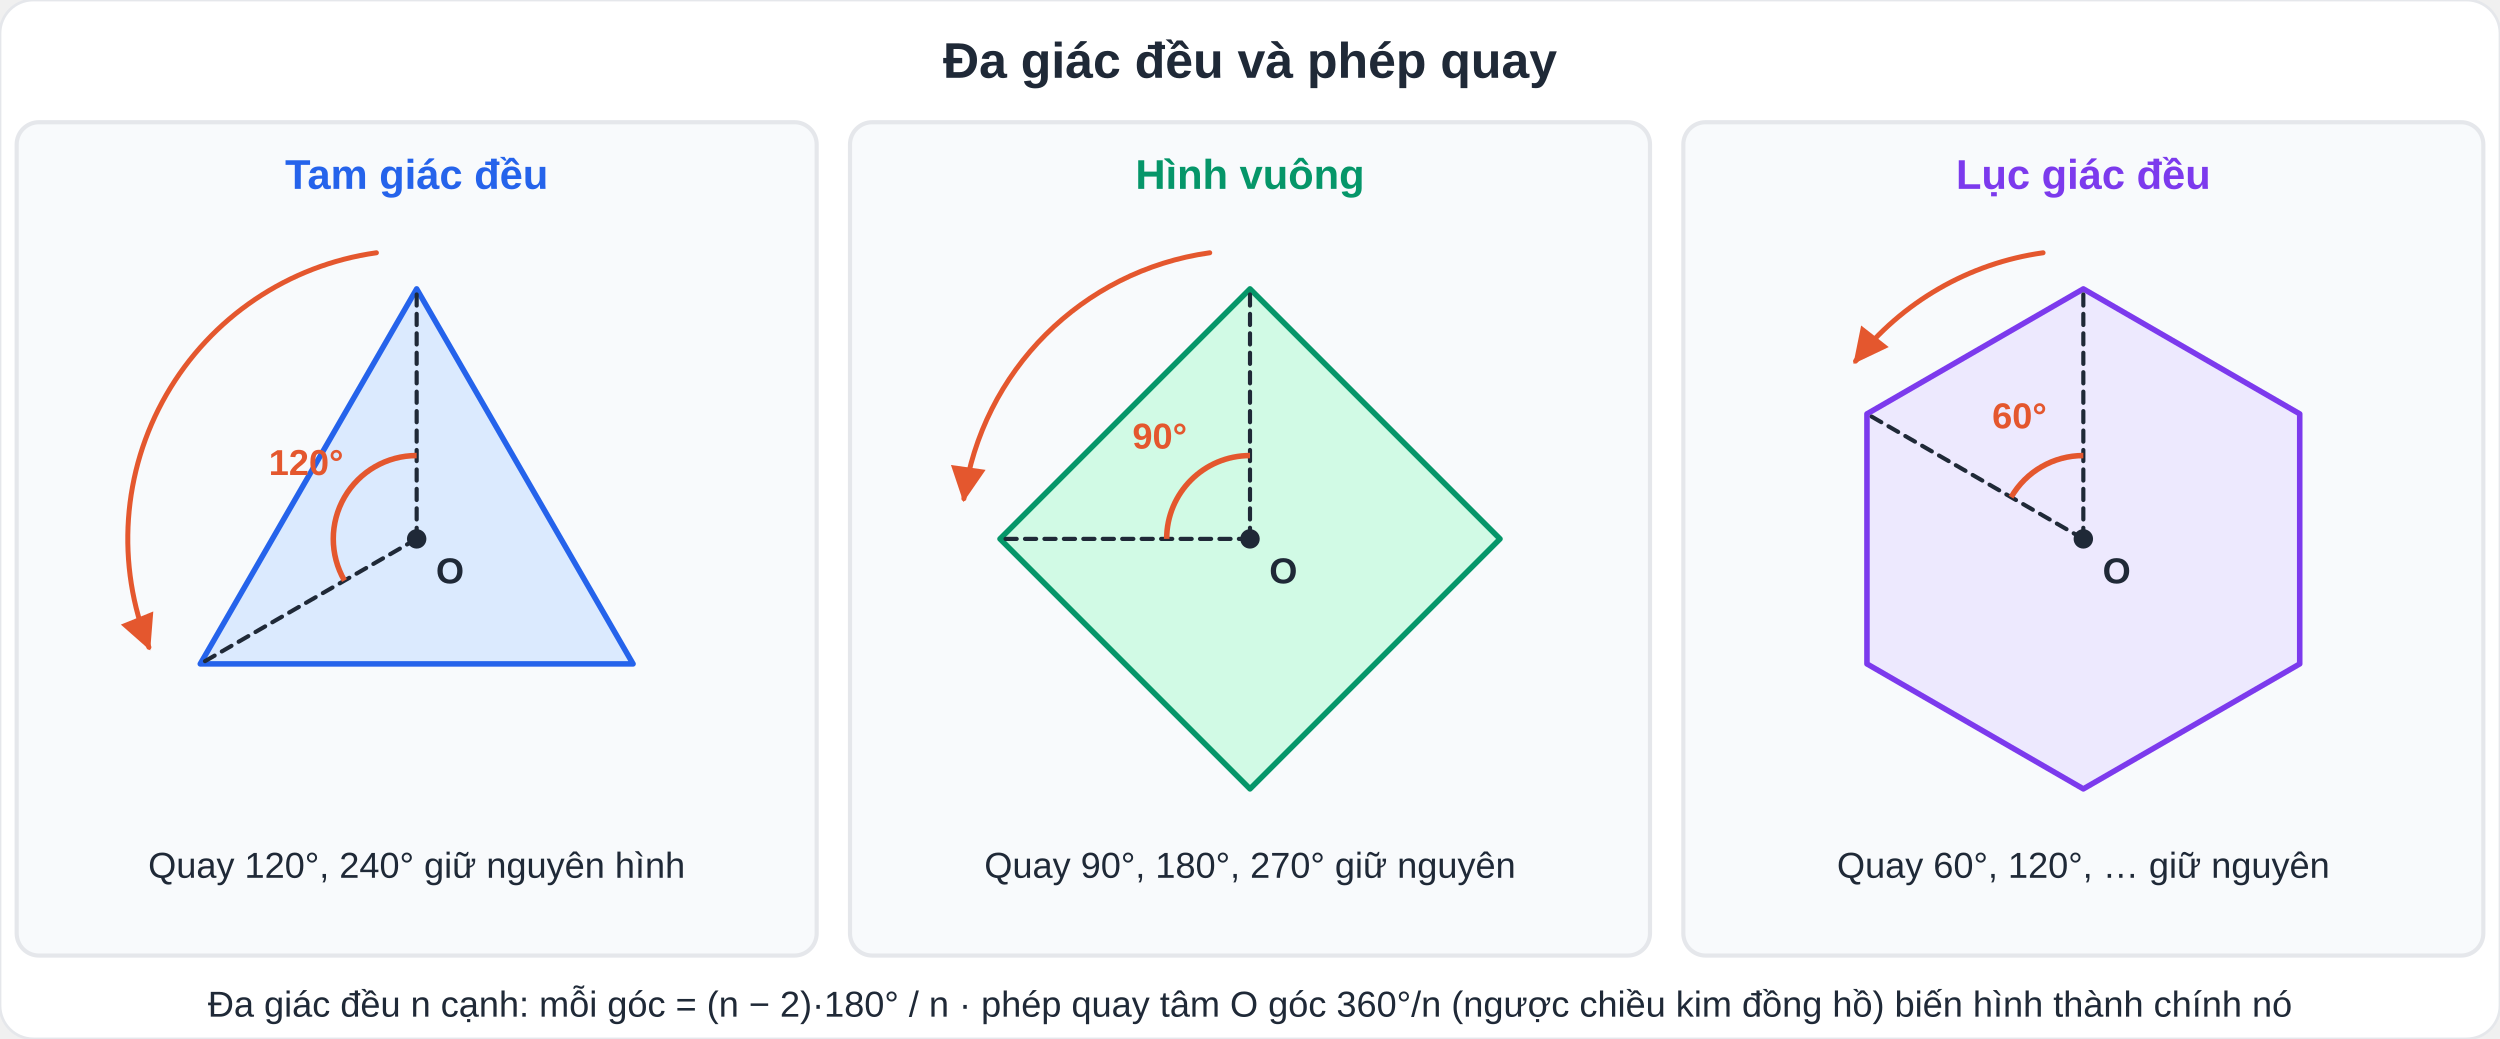
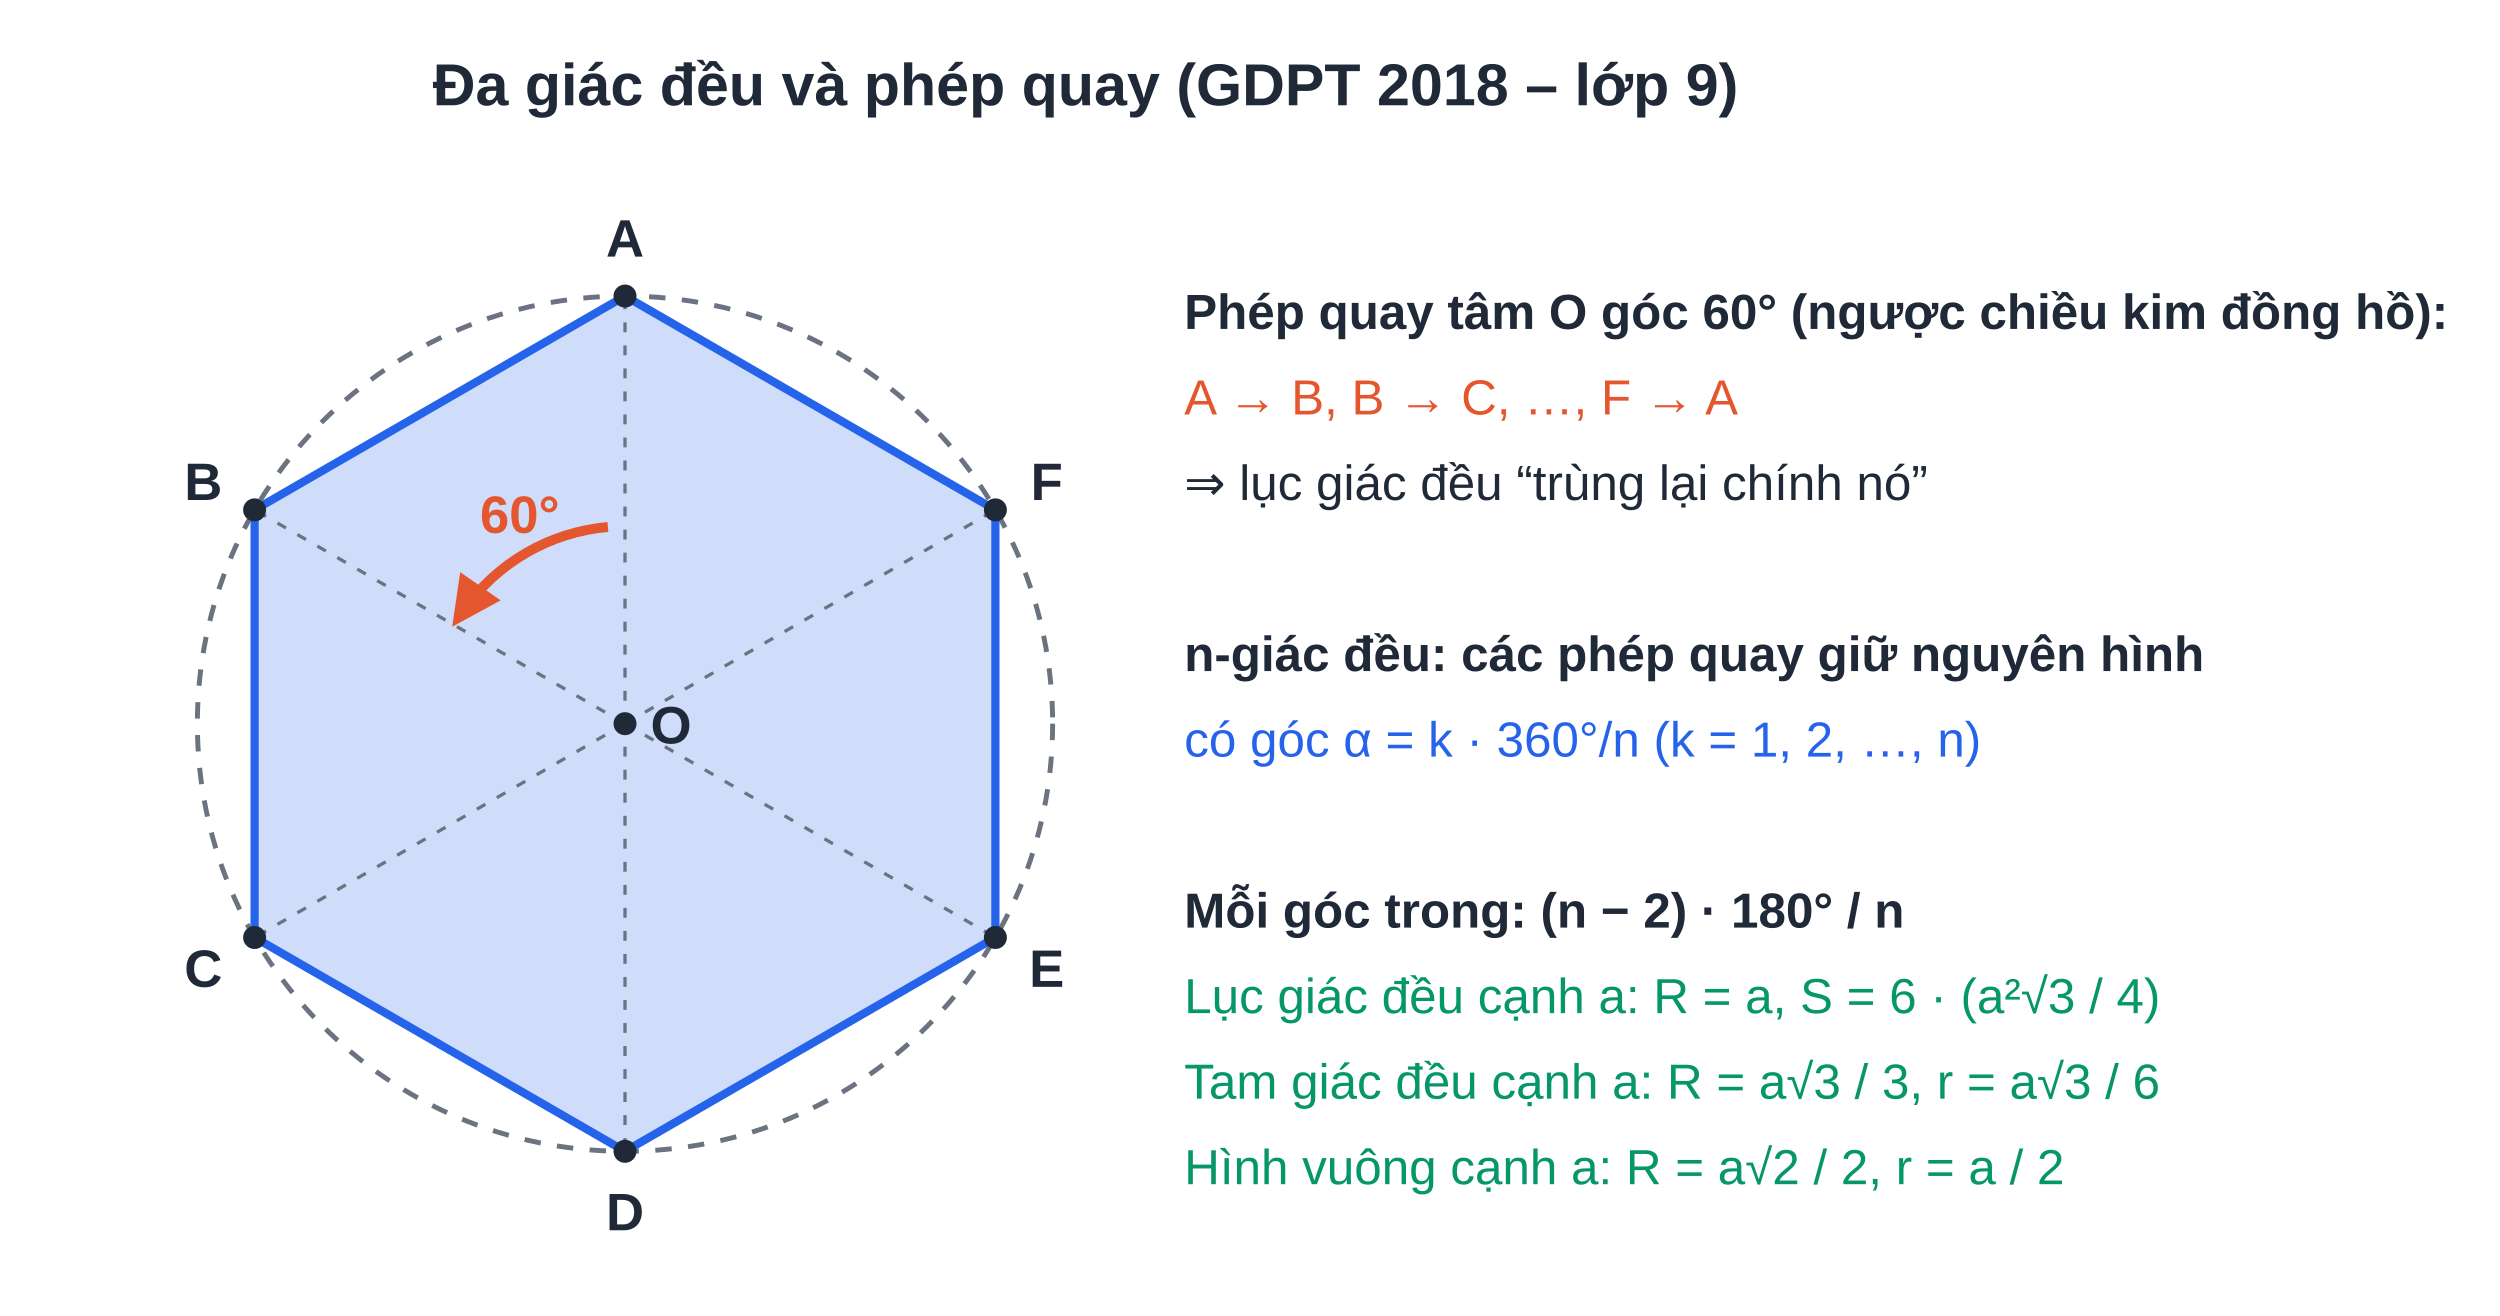
- <svg xmlns="http://www.w3.org/2000/svg" viewBox="0 0 900 374" width="900" height="374" font-family="Segoe UI, Arial, sans-serif">
+ <svg xmlns="http://www.w3.org/2000/svg" width="760" height="400" viewBox="0 0 760 400">
+   <rect width="100%" height="100%" fill="#ffffff" />
+   <text x="330" y="32" font-size="18" fill="#1f2937" text-anchor="middle" font-weight="bold" font-family="Segoe UI, Arial, sans-serif">Đa giác đều và phép quay (GDPT 2018 – lớp 9)</text>
+   <circle cx="190" cy="220" r="130" stroke="#6b7280" stroke-width="1.5" fill="none" stroke-dasharray="5 5" />
+   <polygon points="190,90 77.4,155 77.4,285 190,350 302.6,285 302.6,155" fill="rgba(37,99,235,0.22)" stroke="#2563eb" stroke-width="2.5" />
+   <line x1="190" y1="220" x2="190" y2="90" stroke="#6b7280" stroke-width="1" stroke-dasharray="3 4" />
+   <line x1="190" y1="220" x2="77.4" y2="155" stroke="#6b7280" stroke-width="1" stroke-dasharray="3 4" />
+   <line x1="190" y1="220" x2="77.4" y2="285" stroke="#6b7280" stroke-width="1" stroke-dasharray="3 4" />
+   <line x1="190" y1="220" x2="190" y2="350" stroke="#6b7280" stroke-width="1" stroke-dasharray="3 4" />
+   <line x1="190" y1="220" x2="302.6" y2="285" stroke="#6b7280" stroke-width="1" stroke-dasharray="3 4" />
+   <line x1="190" y1="220" x2="302.6" y2="155" stroke="#6b7280" stroke-width="1" stroke-dasharray="3 4" />
+   <circle cx="190" cy="90" r="3.5" fill="#1f2937" />
+   <text x="190" y="78" font-size="16" fill="#1f2937" text-anchor="middle" font-weight="bold" font-family="Segoe UI, Arial, sans-serif">A</text>
+   <circle cx="77.4" cy="155" r="3.5" fill="#1f2937" />
+   <text x="61.8" y="152" font-size="16" fill="#1f2937" text-anchor="middle" font-weight="bold" font-family="Segoe UI, Arial, sans-serif">B</text>
+   <circle cx="77.4" cy="285" r="3.5" fill="#1f2937" />
+   <text x="61.8" y="300" font-size="16" fill="#1f2937" text-anchor="middle" font-weight="bold" font-family="Segoe UI, Arial, sans-serif">C</text>
+   <circle cx="190" cy="350" r="3.5" fill="#1f2937" />
+   <text x="190" y="374" font-size="16" fill="#1f2937" text-anchor="middle" font-weight="bold" font-family="Segoe UI, Arial, sans-serif">D</text>
+   <circle cx="302.6" cy="285" r="3.5" fill="#1f2937" />
+   <text x="318.2" y="300" font-size="16" fill="#1f2937" text-anchor="middle" font-weight="bold" font-family="Segoe UI, Arial, sans-serif">E</text>
+   <circle cx="302.6" cy="155" r="3.5" fill="#1f2937" />
+   <text x="318.2" y="152" font-size="16" fill="#1f2937" text-anchor="middle" font-weight="bold" font-family="Segoe UI, Arial, sans-serif">F</text>
+   <circle cx="190" cy="220" r="3.5" fill="#1f2937" />
+   <text x="204" y="226" font-size="16" fill="#1f2937" text-anchor="middle" font-weight="bold" font-family="Segoe UI, Arial, sans-serif">O</text>
  <defs>
-     <marker id="ah-ink" viewBox="0 0 10 10" refX="9" refY="5" markerWidth="7" markerHeight="7" orient="auto-start-reverse">
-       <path d="M0,0 L10,5 L0,10 z" fill="#1f2937" />
-     </marker>
-     <marker id="ah-red" viewBox="0 0 10 10" refX="9" refY="5" markerWidth="7" markerHeight="7" orient="auto-start-reverse">
-       <path d="M0,0 L10,5 L0,10 z" fill="#e4572e" />
-     </marker>
-     <marker id="ah-blue" viewBox="0 0 10 10" refX="9" refY="5" markerWidth="7" markerHeight="7" orient="auto-start-reverse">
-       <path d="M0,0 L10,5 L0,10 z" fill="#2563eb" />
-     </marker>
-     <marker id="ah-green" viewBox="0 0 10 10" refX="9" refY="5" markerWidth="7" markerHeight="7" orient="auto-start-reverse">
-       <path d="M0,0 L10,5 L0,10 z" fill="#059669" />
-     </marker>
-     <marker id="ah-orange" viewBox="0 0 10 10" refX="9" refY="5" markerWidth="7" markerHeight="7" orient="auto-start-reverse">
-       <path d="M0,0 L10,5 L0,10 z" fill="#f59e0b" />
-     </marker>
-     <marker id="ah-purple" viewBox="0 0 10 10" refX="9" refY="5" markerWidth="7" markerHeight="7" orient="auto-start-reverse">
-       <path d="M0,0 L10,5 L0,10 z" fill="#7c3aed" />
-     </marker>
-     <marker id="ah-soft" viewBox="0 0 10 10" refX="9" refY="5" markerWidth="7" markerHeight="7" orient="auto-start-reverse">
-       <path d="M0,0 L10,5 L0,10 z" fill="#6b7280" />
-     </marker>
-     <marker id="ah-teal" viewBox="0 0 10 10" refX="9" refY="5" markerWidth="7" markerHeight="7" orient="auto-start-reverse">
-       <path d="M0,0 L10,5 L0,10 z" fill="#0d9488" />
-     </marker>
-     <marker id="ah-pink" viewBox="0 0 10 10" refX="9" refY="5" markerWidth="7" markerHeight="7" orient="auto-start-reverse">
-       <path d="M0,0 L10,5 L0,10 z" fill="#db2777" />
-     </marker>
-     <marker id="ah-brown" viewBox="0 0 10 10" refX="9" refY="5" markerWidth="7" markerHeight="7" orient="auto-start-reverse">
-       <path d="M0,0 L10,5 L0,10 z" fill="#92400e" />
+     <marker id="ar" markerWidth="5" markerHeight="5" refX="3" refY="2.5" orient="auto">
+       <path d="M0,0 L5,2.5 L0,5 z" fill="#e4572e" />
    </marker>
  </defs>
-   <rect x="0" y="0" width="900" height="374" rx="12" fill="#ffffff" stroke="#e5e7eb" />
-   <text x="450" y="28" text-anchor="middle" font-size="18" font-weight="700" fill="#1f2937">Đa giác đều và phép quay</text>
-   <g transform="translate(0,44)">
-     <rect x="6" y="0" width="288" height="300" rx="8" fill="#f8fafc" stroke="#e5e7eb" stroke-width="1.5" />
-     <text x="150" y="24" text-anchor="middle" font-size="15" fill="#2563eb" font-weight="700">
-       <tspan x="150" dy="0">Tam giác đều</tspan>
-     </text>
-     <polygon points="150,60 72.1,195 227.9,195" fill="#dbeafe" stroke="#2563eb" stroke-width="2" stroke-linejoin="round" />
-     <circle cx="150" cy="150" r="3.5" fill="#1f2937" />
-     <text x="162" y="166" text-anchor="middle" font-size="13" fill="#1f2937" font-weight="700">
-       <tspan x="162" dy="0">O</tspan>
-     </text>
-     <line x1="150" y1="150" x2="150" y2="60" stroke="#1f2937" stroke-width="1.5" stroke-dasharray="4 3" stroke-linecap="round" />
-     <line x1="150" y1="150" x2="72.1" y2="195" stroke="#1f2937" stroke-width="1.5" stroke-dasharray="4 3" stroke-linecap="round" />
-     <path d="M150,120 A30,30 0 0 0 124,165" fill="none" stroke="#e4572e" stroke-width="2" />
-     <text x="110.2" y="127" text-anchor="middle" font-size="13" fill="#e4572e" font-weight="700">
-       <tspan x="110.2" dy="0">120°</tspan>
-     </text>
-     <path d="M135.5,47 A104,104 0 0 0 53.6,189" fill="none" stroke="#e4572e" stroke-width="1.8" marker-end="url(#ah-red)" stroke-linejoin="round" stroke-linecap="round" />
-     <text x="150" y="272" text-anchor="middle" font-size="13" fill="#1f2937">
-       <tspan x="150" dy="0">Quay 120°, 240° giữ nguyên hình</tspan>
-     </text>
-     <rect x="306" y="0" width="288" height="300" rx="8" fill="#f8fafc" stroke="#e5e7eb" stroke-width="1.5" />
-     <text x="450" y="24" text-anchor="middle" font-size="15" fill="#059669" font-weight="700">
-       <tspan x="450" dy="0">Hình vuông</tspan>
-     </text>
-     <polygon points="450,60 360,150 450,240 540,150" fill="#d1fae5" stroke="#059669" stroke-width="2" stroke-linejoin="round" />
-     <circle cx="450" cy="150" r="3.5" fill="#1f2937" />
-     <text x="462" y="166" text-anchor="middle" font-size="13" fill="#1f2937" font-weight="700">
-       <tspan x="462" dy="0">O</tspan>
-     </text>
-     <line x1="450" y1="150" x2="450" y2="60" stroke="#1f2937" stroke-width="1.5" stroke-dasharray="4 3" stroke-linecap="round" />
-     <line x1="450" y1="150" x2="360" y2="150" stroke="#1f2937" stroke-width="1.5" stroke-dasharray="4 3" stroke-linecap="round" />
-     <path d="M450,120 A30,30 0 0 0 420,150" fill="none" stroke="#e4572e" stroke-width="2" />
-     <text x="417.5" y="117.5" text-anchor="middle" font-size="13" fill="#e4572e" font-weight="700">
-       <tspan x="417.5" dy="0">90°</tspan>
-     </text>
-     <path d="M435.5,47 A104,104 0 0 0 347,135.5" fill="none" stroke="#e4572e" stroke-width="1.8" marker-end="url(#ah-red)" stroke-linejoin="round" stroke-linecap="round" />
-     <text x="450" y="272" text-anchor="middle" font-size="13" fill="#1f2937">
-       <tspan x="450" dy="0">Quay 90°, 180°, 270° giữ nguyên</tspan>
-     </text>
-     <rect x="606" y="0" width="288" height="300" rx="8" fill="#f8fafc" stroke="#e5e7eb" stroke-width="1.5" />
-     <text x="750" y="24" text-anchor="middle" font-size="15" fill="#7c3aed" font-weight="700">
-       <tspan x="750" dy="0">Lục giác đều</tspan>
-     </text>
-     <polygon points="750,60 672.1,105 672.1,195 750,240 827.9,195 827.9,105" fill="#ede9fe" stroke="#7c3aed" stroke-width="2" stroke-linejoin="round" />
-     <circle cx="750" cy="150" r="3.5" fill="#1f2937" />
-     <text x="762" y="166" text-anchor="middle" font-size="13" fill="#1f2937" font-weight="700">
-       <tspan x="762" dy="0">O</tspan>
-     </text>
-     <line x1="750" y1="150" x2="750" y2="60" stroke="#1f2937" stroke-width="1.5" stroke-dasharray="4 3" stroke-linecap="round" />
-     <line x1="750" y1="150" x2="672.1" y2="105" stroke="#1f2937" stroke-width="1.5" stroke-dasharray="4 3" stroke-linecap="round" />
-     <path d="M750,120 A30,30 0 0 0 724,135" fill="none" stroke="#e4572e" stroke-width="2" />
-     <text x="727" y="110.2" text-anchor="middle" font-size="13" fill="#e4572e" font-weight="700">
-       <tspan x="727" dy="0">60°</tspan>
-     </text>
-     <path d="M735.5,47 A104,104 0 0 0 668,86" fill="none" stroke="#e4572e" stroke-width="1.8" marker-end="url(#ah-red)" stroke-linejoin="round" stroke-linecap="round" />
-     <text x="750" y="272" text-anchor="middle" font-size="13" fill="#1f2937">
-       <tspan x="750" dy="0">Quay 60°, 120°, … giữ nguyên</tspan>
-     </text>
-     <text x="450" y="322" text-anchor="middle" font-size="13" fill="#1f2937">
-       <tspan x="450" dy="0">Đa giác đều n cạnh: mỗi góc = (n − 2)·180° / n · phép quay tâm O góc 360°/n (ngược chiều kim đồng hồ) biến hình thành chính nó</tspan>
-     </text>
-   </g>
+   <path d="M 184.8,160.2 A 60 60 0 0 0 140.9,185.6" fill="none" stroke="#e4572e" stroke-width="3" marker-end="url(#ar)" />
+   <text x="158" y="162" font-size="16" fill="#e4572e" text-anchor="middle" font-weight="bold" font-family="Segoe UI, Arial, sans-serif">60°</text>
+   <text x="360" y="100" font-size="15" fill="#1f2937" text-anchor="start" font-weight="bold" font-family="Segoe UI, Arial, sans-serif">Phép quay tâm O góc 60° (ngược chiều kim đồng hồ):</text>
+   <text x="360" y="126" font-size="15" fill="#e4572e" text-anchor="start" font-weight="normal" font-family="Segoe UI, Arial, sans-serif">A → B, B → C, …, F → A</text>
+   <text x="360" y="152" font-size="15" fill="#1f2937" text-anchor="start" font-weight="normal" font-family="Segoe UI, Arial, sans-serif">⇒ lục giác đều “trùng lại chính nó”</text>
+   <text x="360" y="178" font-size="15" fill="#1f2937" text-anchor="start" font-weight="normal" font-family="Segoe UI, Arial, sans-serif" />
+   <text x="360" y="204" font-size="15" fill="#1f2937" text-anchor="start" font-weight="bold" font-family="Segoe UI, Arial, sans-serif">n-giác đều: các phép quay giữ nguyên hình</text>
+   <text x="360" y="230" font-size="15" fill="#2563eb" text-anchor="start" font-weight="normal" font-family="Segoe UI, Arial, sans-serif">có góc  α = k · 360°/n  (k = 1, 2, …, n)</text>
+   <text x="360" y="256" font-size="15" fill="#1f2937" text-anchor="start" font-weight="normal" font-family="Segoe UI, Arial, sans-serif" />
+   <text x="360" y="282" font-size="15" fill="#1f2937" text-anchor="start" font-weight="bold" font-family="Segoe UI, Arial, sans-serif">Mỗi góc trong:  (n − 2) · 180° / n</text>
+   <text x="360" y="308" font-size="15" fill="#059669" text-anchor="start" font-weight="normal" font-family="Segoe UI, Arial, sans-serif">Lục giác đều cạnh a:  R = a,  S = 6 · (a²√3 / 4)</text>
+   <text x="360" y="334" font-size="15" fill="#059669" text-anchor="start" font-weight="normal" font-family="Segoe UI, Arial, sans-serif">Tam giác đều cạnh a:  R = a√3 / 3,  r = a√3 / 6</text>
+   <text x="360" y="360" font-size="15" fill="#059669" text-anchor="start" font-weight="normal" font-family="Segoe UI, Arial, sans-serif">Hình vuông cạnh a:  R = a√2 / 2,  r = a / 2</text>
</svg>
